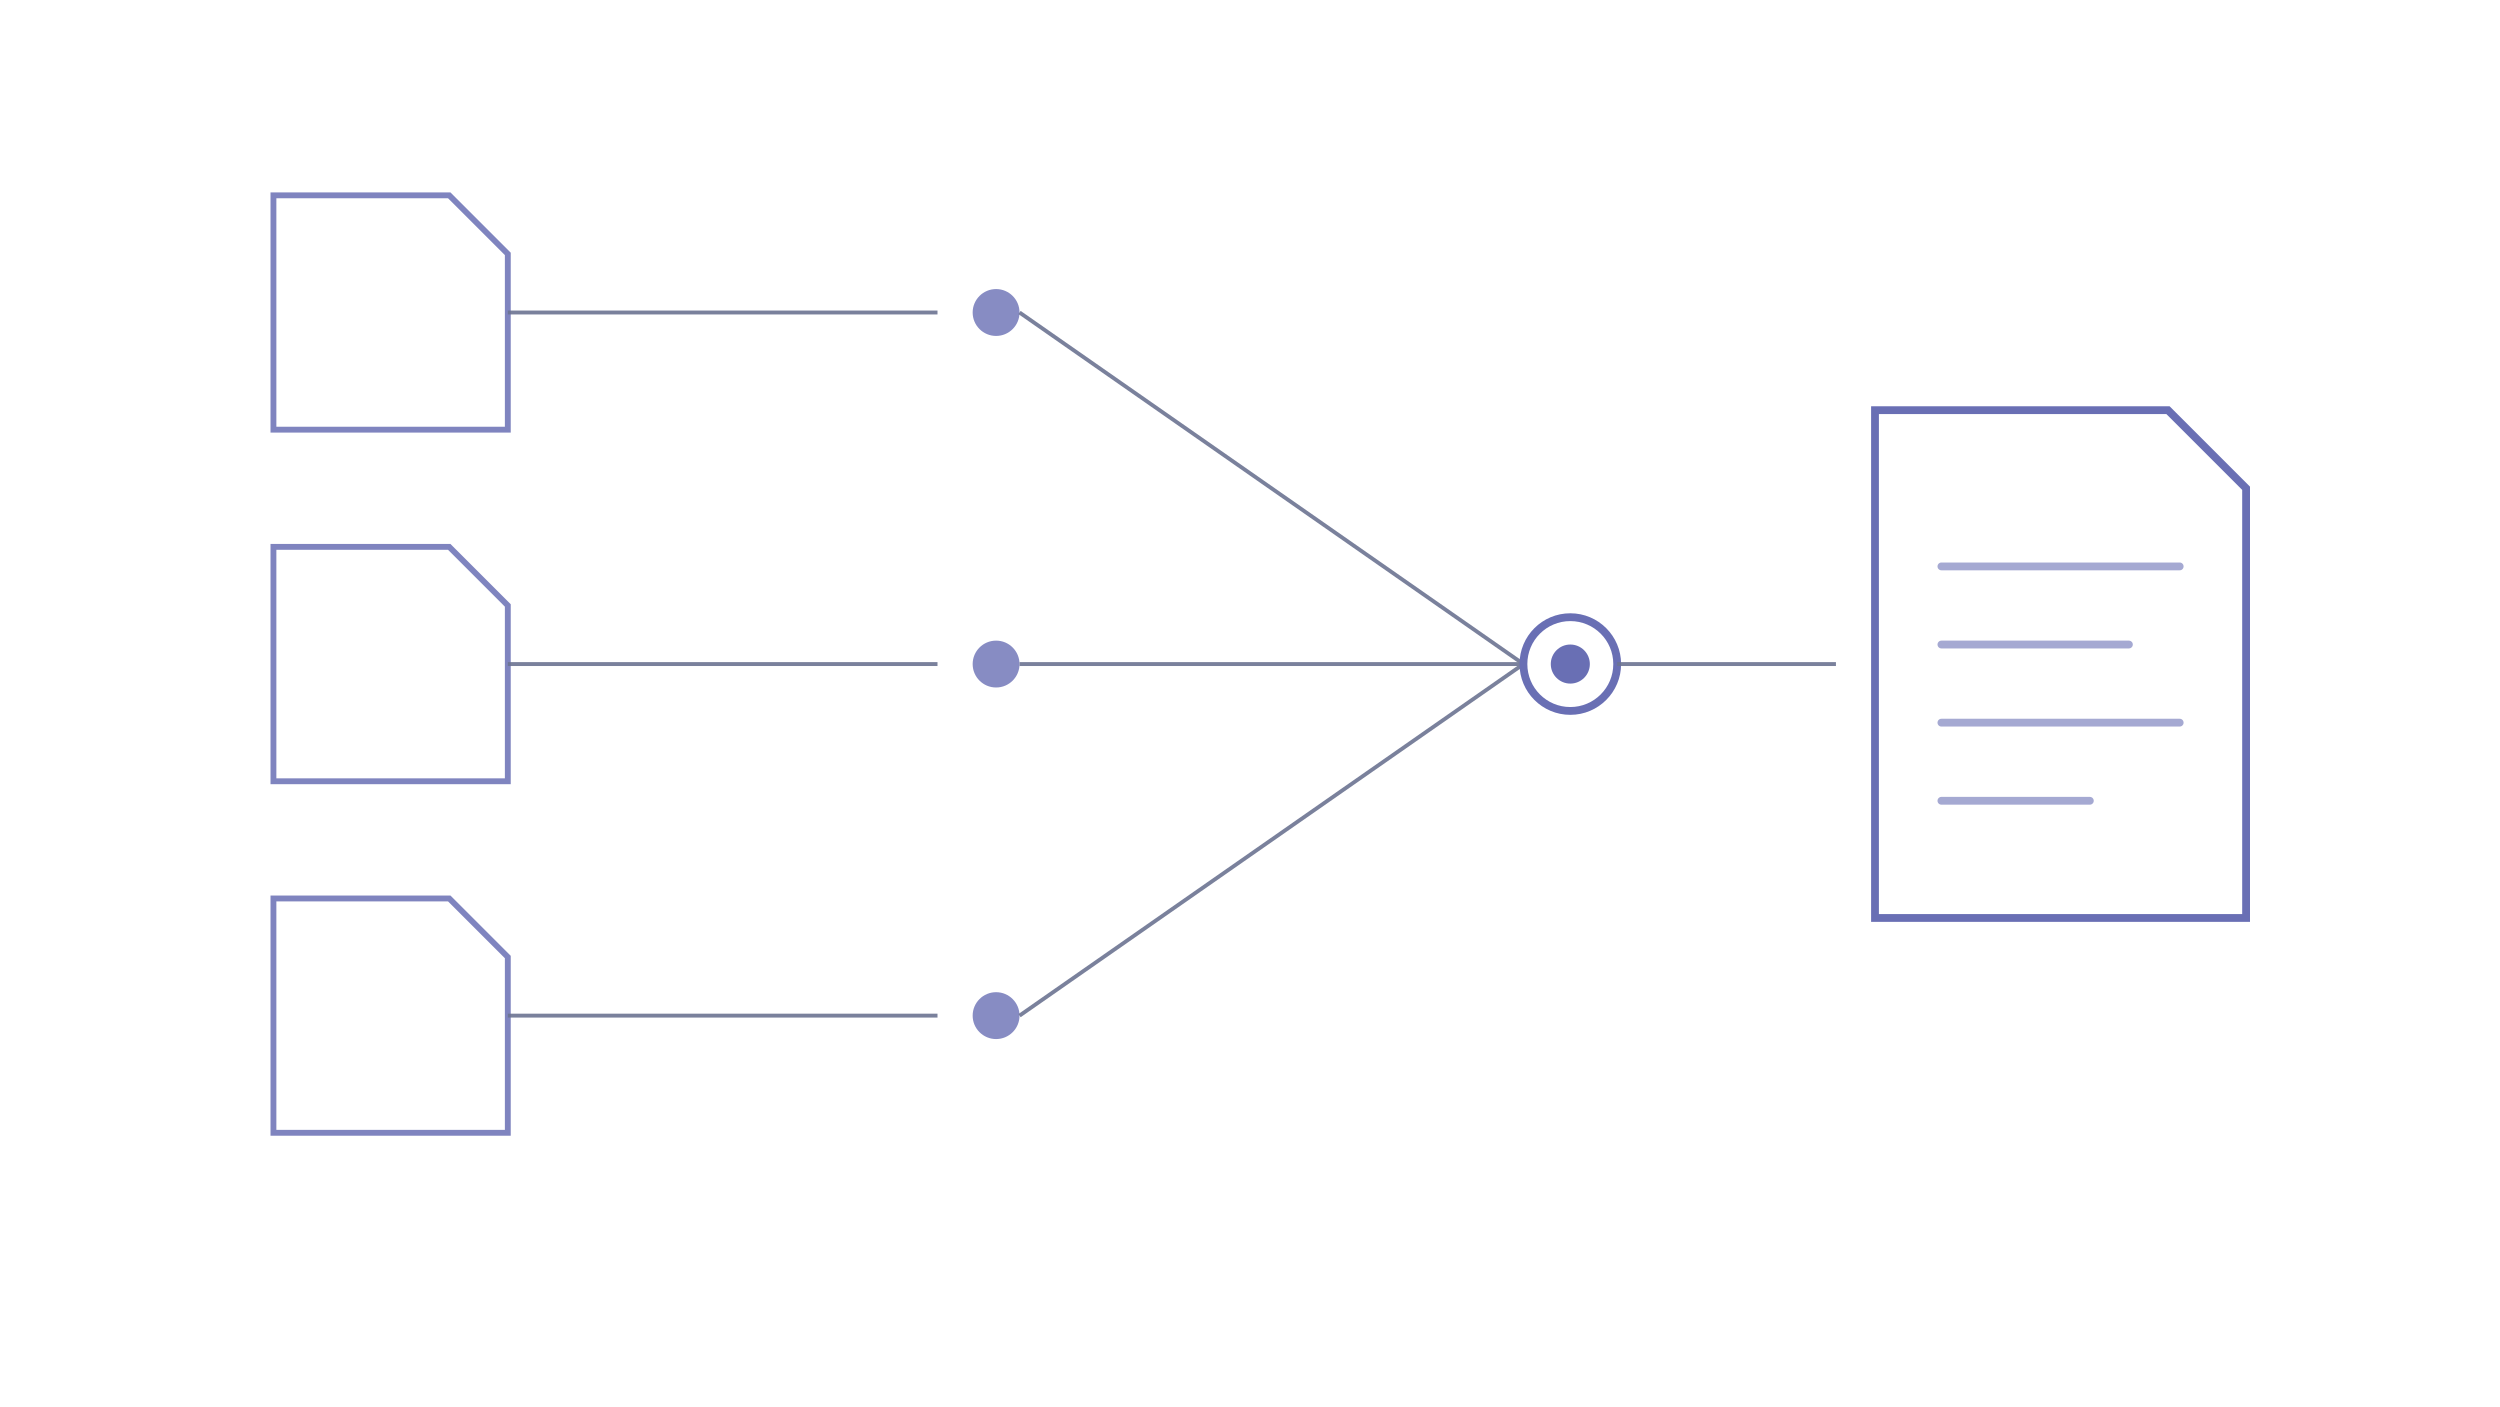
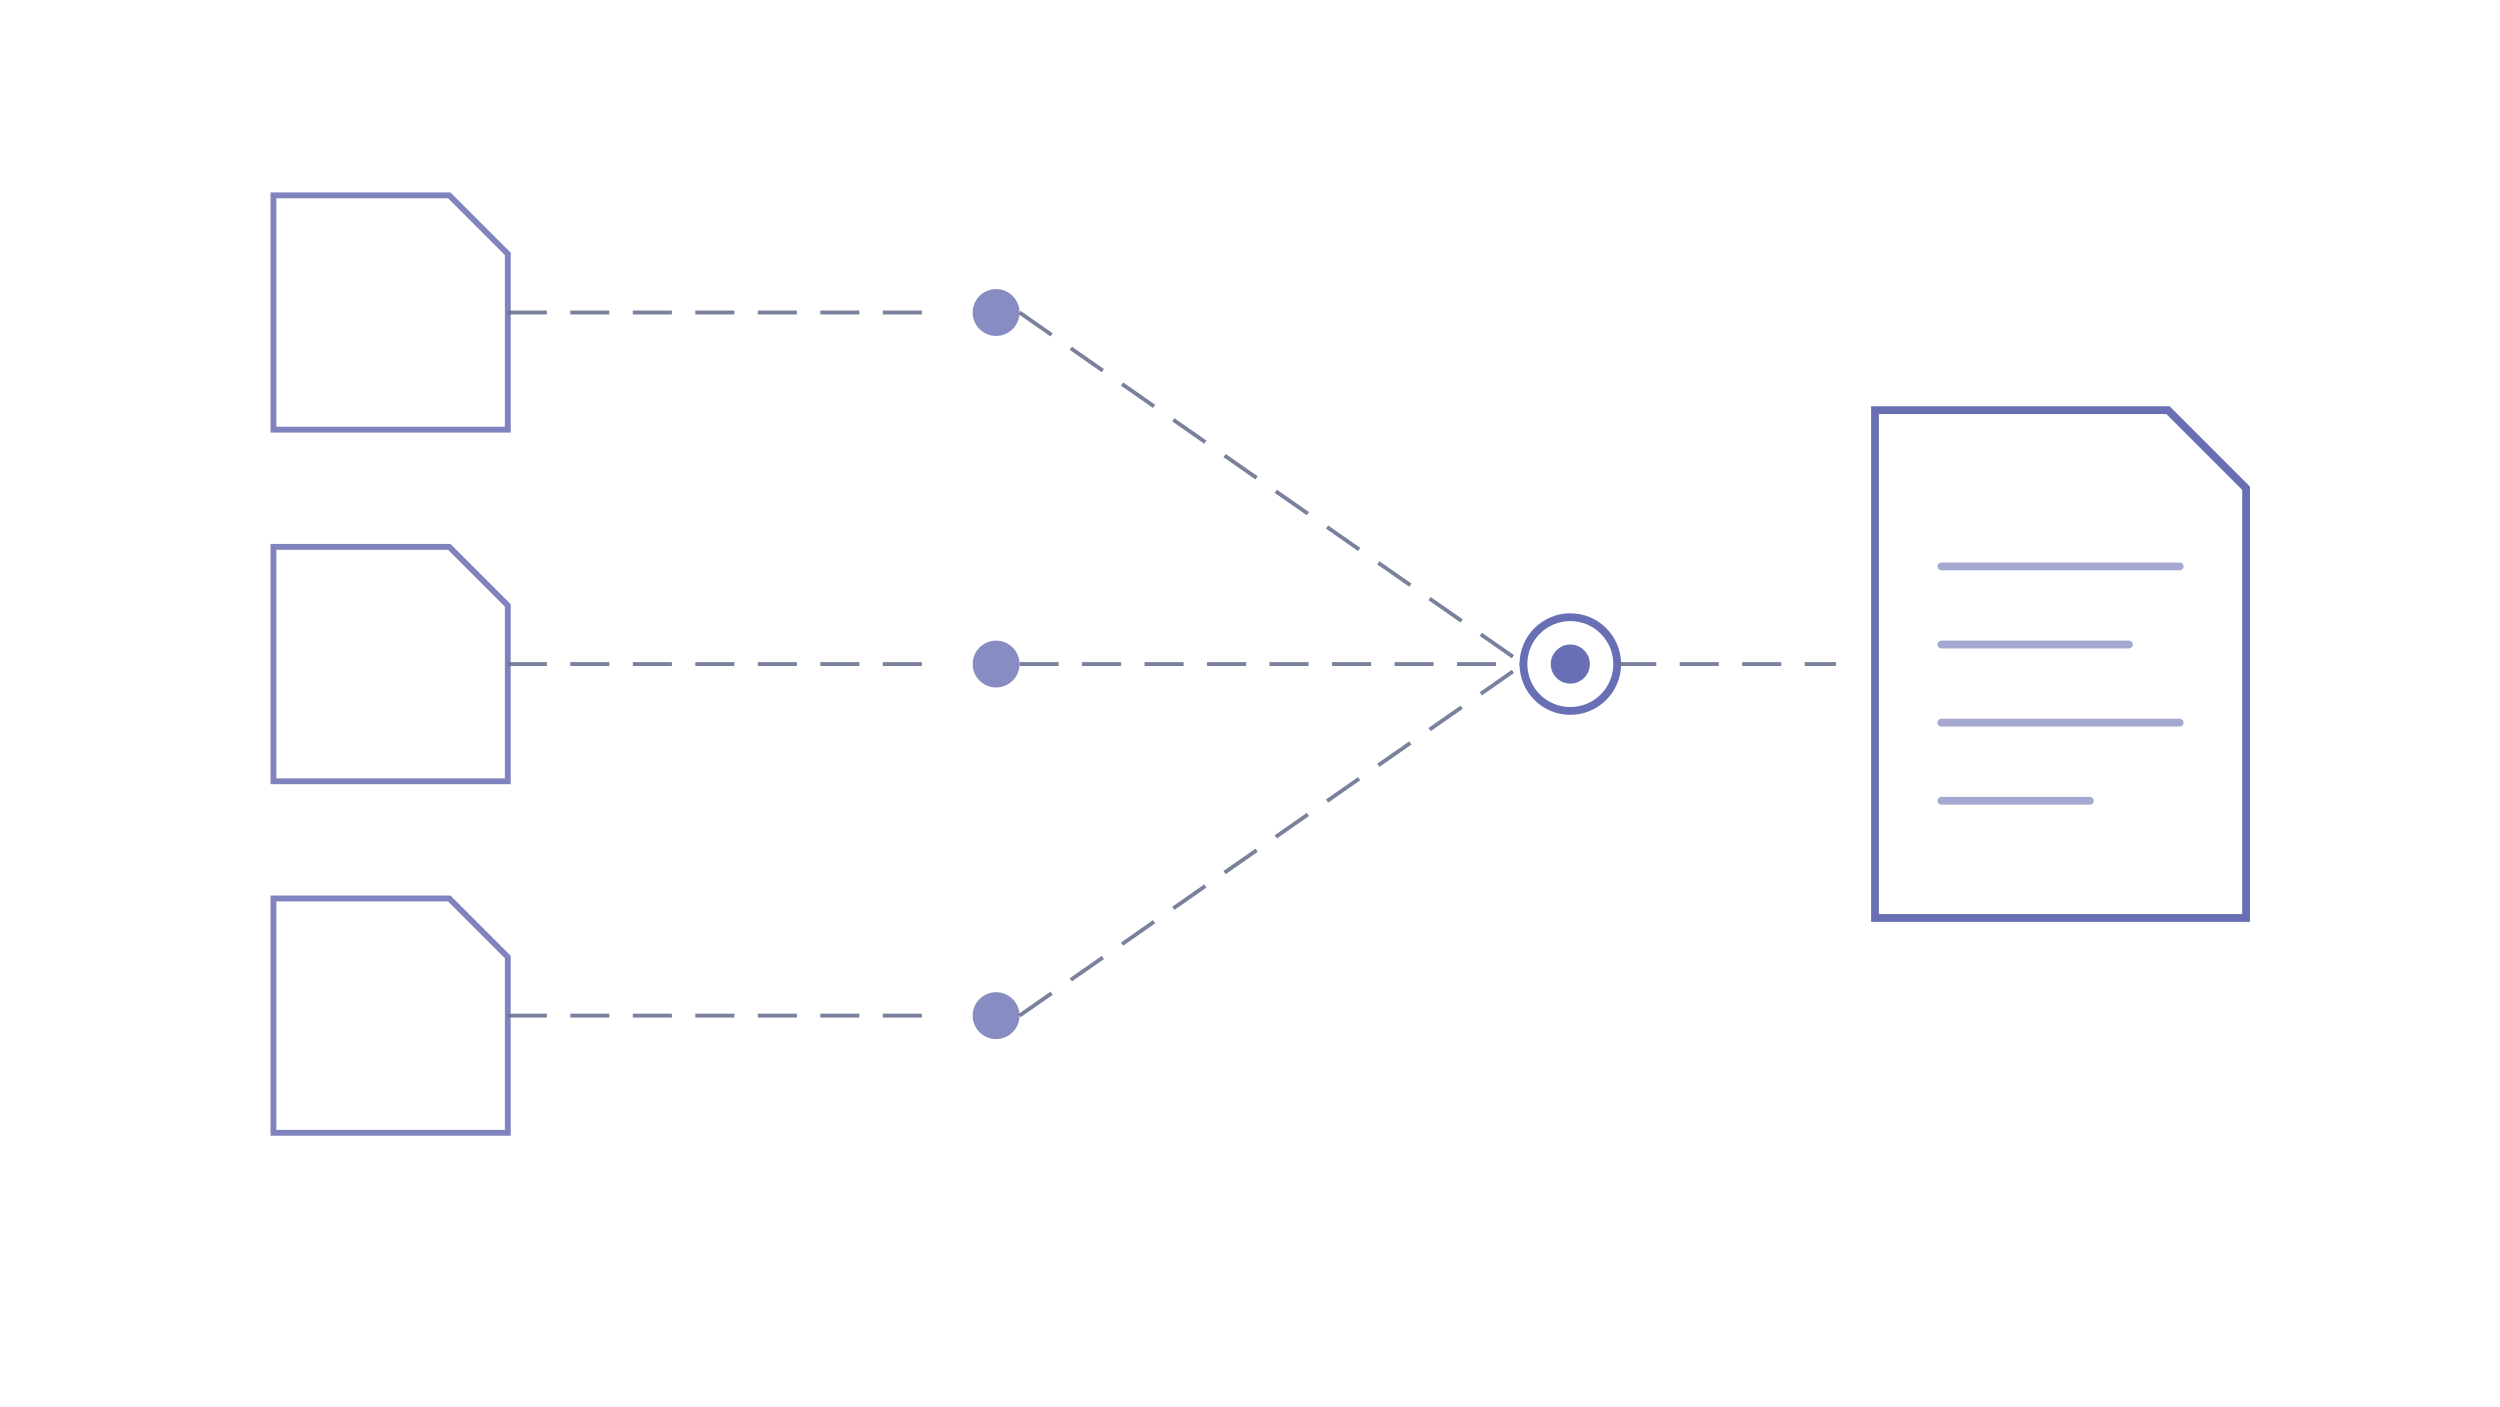
<svg xmlns="http://www.w3.org/2000/svg" viewBox="0 0 640 360" width="640" height="360" role="img" aria-label="Source files being summarised individually then synthesised into documentation">
+   <style>
+     /* Connectors carry a slow dash so the diagram reads as flowing left to right. */
+     .flow {
+       stroke-dasharray: 10 6;
+       animation: flow 0.8s linear infinite;
+       @media (prefers-reduced-motion: reduce) {
+         stroke-dasharray: none;
+         animation: none;
+       }
+     }
+     @keyframes flow { to { stroke-dashoffset: -16; } }
+   </style>
  <g fill="none" stroke="#696fb4" stroke-width="1.5" opacity="0.85">
    <path d="M 70 50 L 115 50 L 130 65 L 130 110 L 70 110 Z" />
    <path d="M 70 140 L 115 140 L 130 155 L 130 200 L 70 200 Z" />
    <path d="M 70 230 L 115 230 L 130 245 L 130 290 L 70 290 Z" />
  </g>
-   <g stroke="#6b7391" stroke-width="1" opacity="0.9">
+   <g class="flow" stroke="#6b7391" stroke-width="1" opacity="0.9">
    <line x1="130" y1="80" x2="240" y2="80" />
    <line x1="130" y1="170" x2="240" y2="170" />
    <line x1="130" y1="260" x2="240" y2="260" />
  </g>
  <g fill="#696fb4" opacity="0.8">
    <circle cx="255" cy="80" r="6" />
    <circle cx="255" cy="170" r="6" />
    <circle cx="255" cy="260" r="6" />
  </g>
-   <g stroke="#6b7391" stroke-width="1" opacity="0.9">
+   <g class="flow" stroke="#6b7391" stroke-width="1" opacity="0.9">
    <line x1="261" y1="80" x2="390" y2="170" />
    <line x1="261" y1="170" x2="390" y2="170" />
    <line x1="261" y1="260" x2="390" y2="170" />
  </g>
  <circle cx="402" cy="170" r="12" fill="none" stroke="#696fb4" stroke-width="2" />
  <circle cx="402" cy="170" r="5" fill="#696fb4" />
-   <line x1="414" y1="170" x2="470" y2="170" stroke="#6b7391" stroke-width="1" opacity="0.9" />
+   <line class="flow" x1="414" y1="170" x2="470" y2="170" stroke="#6b7391" stroke-width="1" opacity="0.9" />
  <g fill="none" stroke="#696fb4" stroke-width="2">
    <path d="M 480 105 L 555 105 L 575 125 L 575 235 L 480 235 Z" />
  </g>
  <g stroke="#696fb4" stroke-width="2" opacity="0.6" stroke-linecap="round">
    <line x1="497" y1="145" x2="558" y2="145" />
    <line x1="497" y1="165" x2="545" y2="165" />
    <line x1="497" y1="185" x2="558" y2="185" />
    <line x1="497" y1="205" x2="535" y2="205" />
  </g>
</svg>
